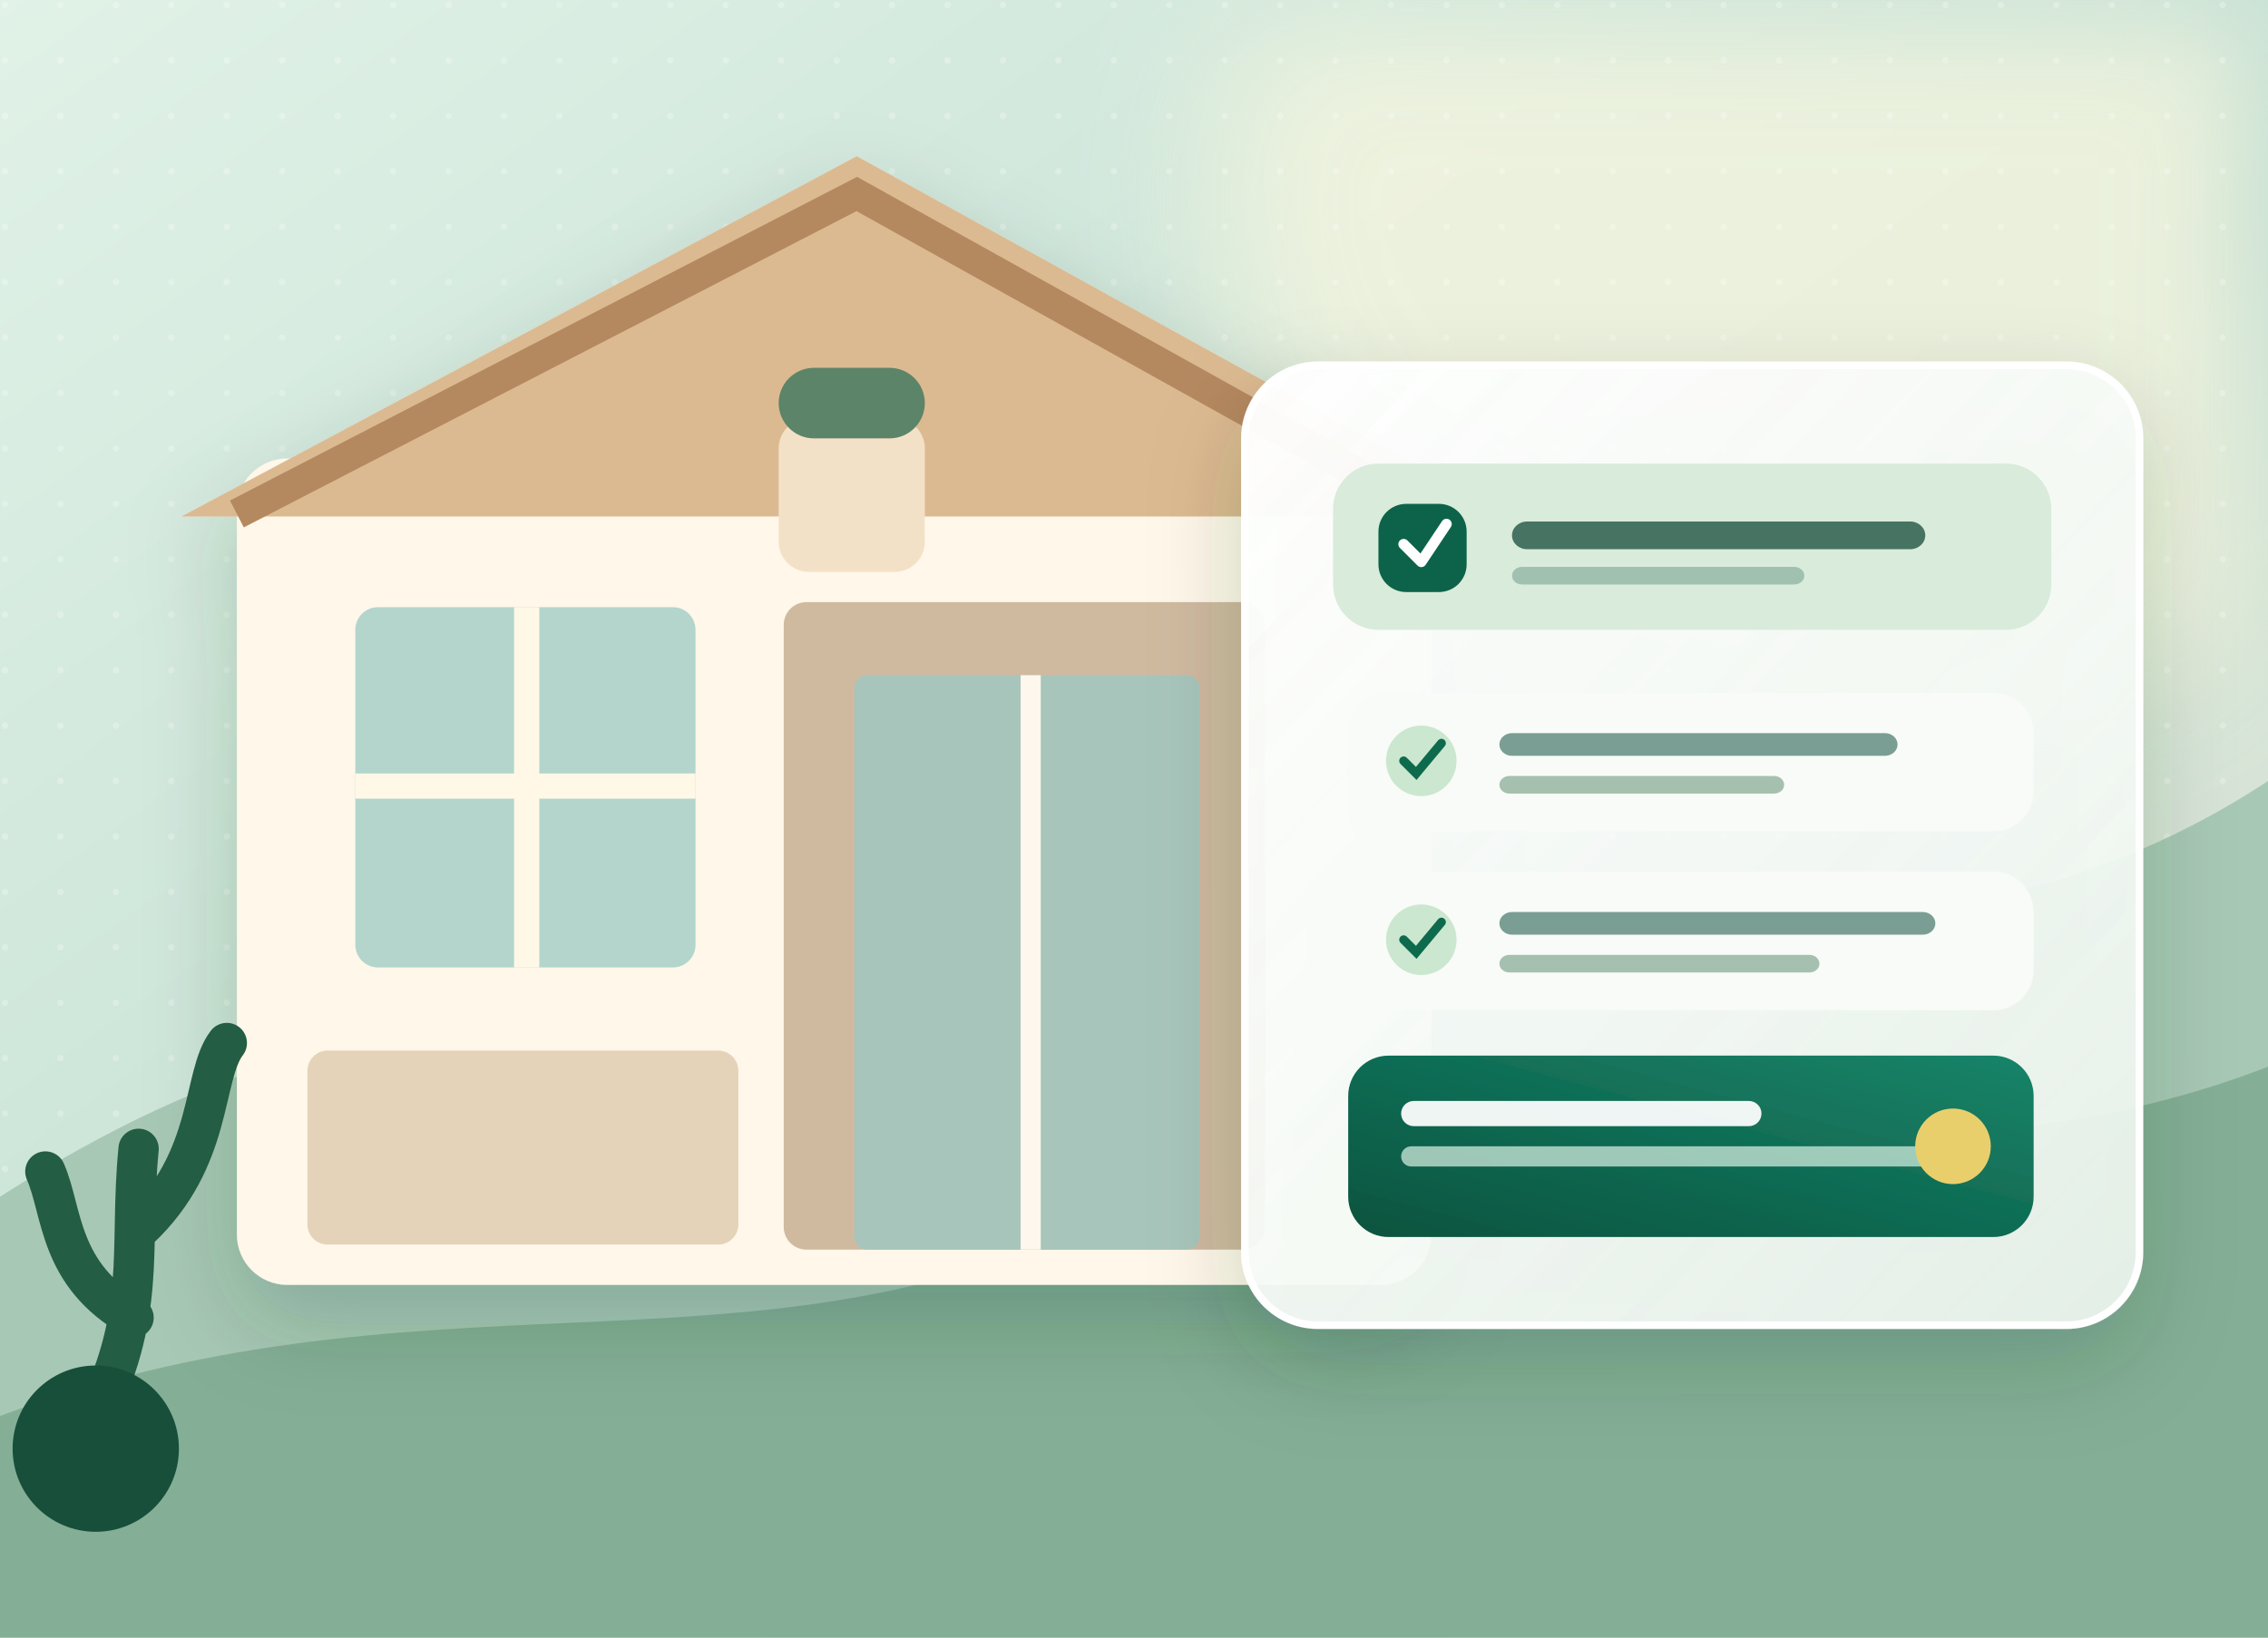
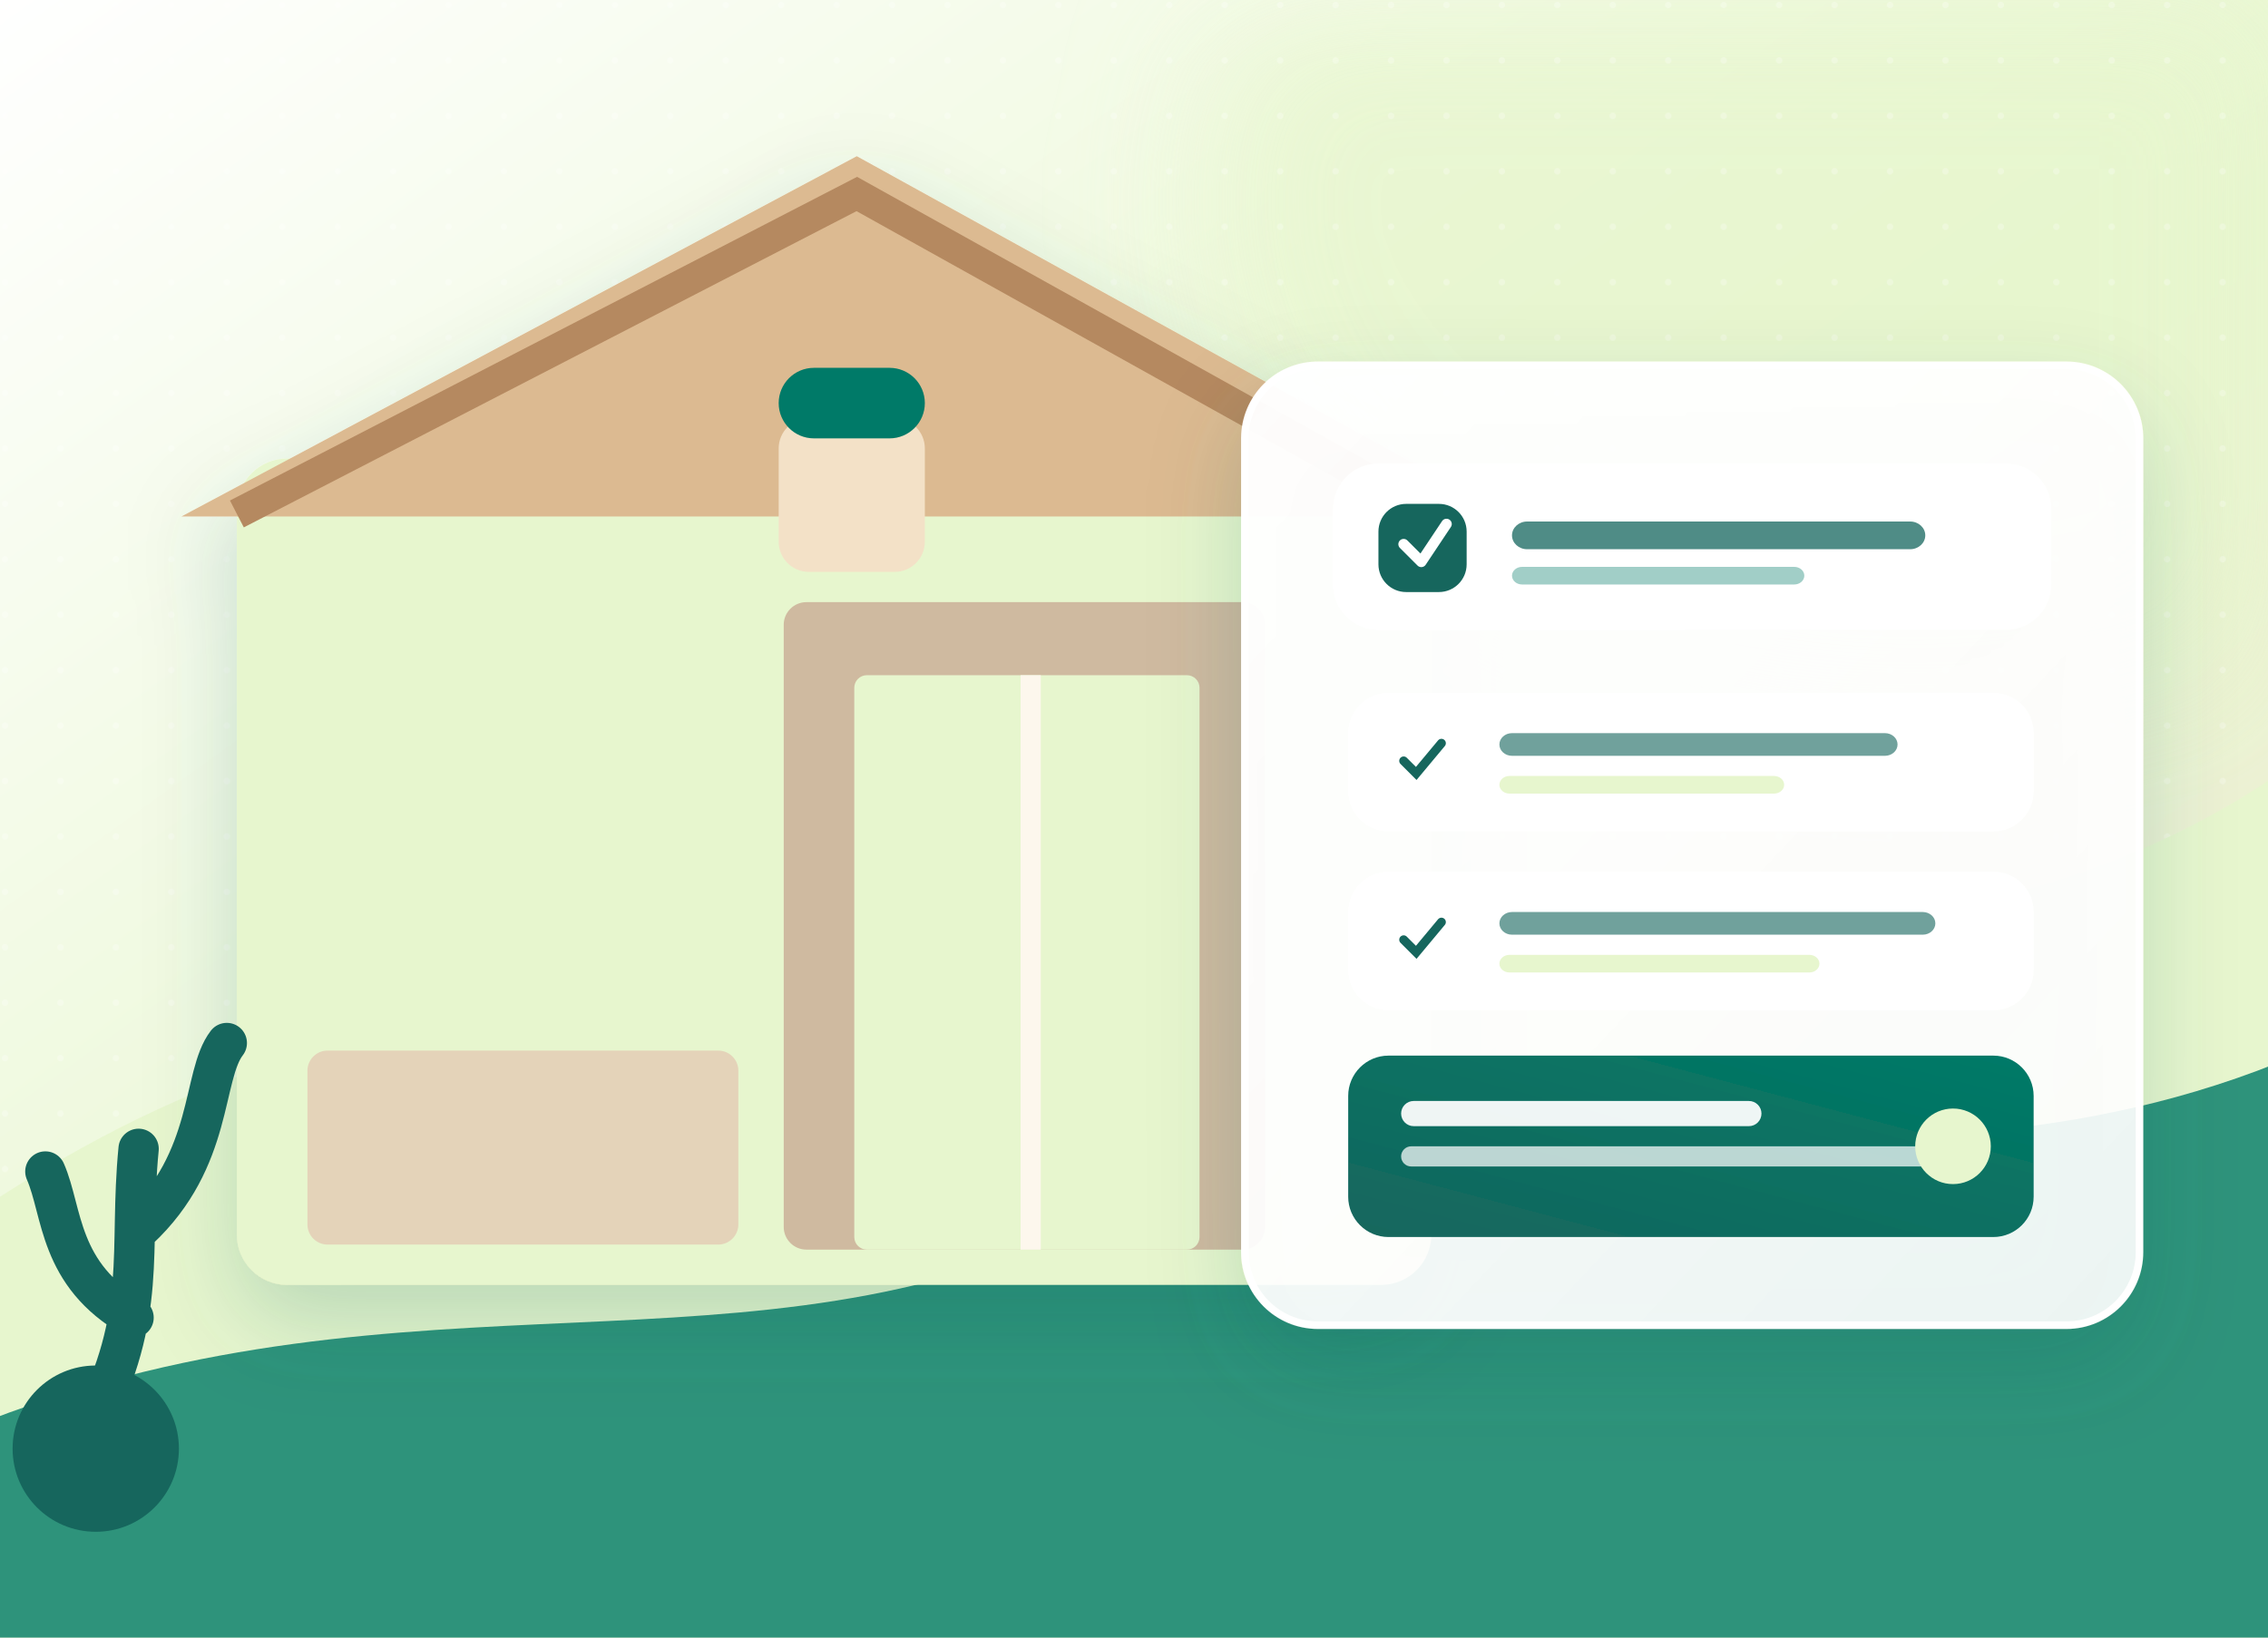
<svg xmlns="http://www.w3.org/2000/svg" role="img" aria-label="Ilustración original IHA: alojamiento y panel de cumplimiento legal" viewBox="0 0 900 650">
  <defs>
    <linearGradient id="bg" x1="0" x2="1" y1="0" y2="1">
-       <stop stop-color="#e1f2e7" />
-       <stop offset=".56" stop-color="#c4dfd3" />
+       <stop stop-color="#ffffff" />
+       <stop offset=".56" stop-color="#e7f6ce" />
      <stop offset="1" stop-color="#f3eadb" />
    </linearGradient>
    <linearGradient id="glass" x1="0" y1="0" x2="1" y2="1">
      <stop stop-color="#ffffff" stop-opacity=".97" />
-       <stop offset="1" stop-color="#eff7f0" stop-opacity=".9" />
+       <stop offset="1" stop-color="#ffffff" stop-opacity=".9" />
    </linearGradient>
    <linearGradient id="forest" x1="0" x2="1" y1="1" y2="0">
-       <stop stop-color="#0b533e" />
-       <stop offset="1" stop-color="#168469" />
+       <stop stop-color="#16665d" />
+       <stop offset="1" stop-color="#007a67" />
    </linearGradient>
    <filter id="shadow" x="-30%" y="-30%" width="160%" height="160%">
-       <feDropShadow dx="0" dy="15" stdDeviation="18" flood-color="#0b3f2f" flood-opacity=".2" />
+       <feDropShadow dx="0" dy="15" stdDeviation="18" flood-color="#16665d" flood-opacity=".2" />
    </filter>
    <filter id="soft" x="-40%" y="-40%" width="180%" height="180%">
      <feGaussianBlur stdDeviation="28" />
    </filter>
    <pattern id="dot" width="22" height="22" patternUnits="userSpaceOnUse">
      <circle cx="2" cy="2" r="1.3" fill="#ffffff" opacity=".25" />
    </pattern>
  </defs>
  <rect width="900" height="650" fill="url(#bg)" />
-   <ellipse cx="760" cy="80" rx="280" ry="200" fill="#f7f6df" opacity=".75" filter="url(#soft)" />
+   <ellipse cx="760" cy="80" rx="280" ry="200" fill="#e7f6ce" opacity=".75" filter="url(#soft)" />
  <rect width="900" height="650" fill="url(#dot)" />
-   <path d="M0 475C180 360 245 440 370 391C536 326 730 422 900 310V650H0Z" fill="#a7c8b5" />
-   <path d="M-20 570C150 498 287 550 420 491C590 408 746 494 920 415V650H-20Z" fill="#7ca98e" opacity=".8" />
+   <path d="M0 475C180 360 245 440 370 391C536 326 730 422 900 310V650H0Z" fill="#e7f6ce" />
+   <path d="M-20 570C150 498 287 550 420 491C590 408 746 494 920 415V650H-20Z" fill="#007a67" opacity=".8" />
  <g filter="url(#shadow)">
-     <rect x="94" y="182" width="474" height="328" rx="20" fill="#fff7e9" />
+     <rect x="94" y="182" width="474" height="328" rx="20" fill="#e7f6ce" />
    <path d="M72 205L340 62 599 205Z" fill="#dcba91" />
    <path d="M94 204L340 77 568 204" fill="none" stroke="#b58960" stroke-width="12" />
-     <rect x="141" y="241" width="135" height="143" rx="9" fill="#b3d5cc" />
-     <path d="M209 241V384M141 312H276" stroke="#fff8e7" stroke-width="10" />
+     <rect x="141" y="241" width="135" height="143" rx="9" fill="#e7f6ce" />
+     <path d="M209 241V384M141 312H276" stroke="#e7f6ce" stroke-width="10" />
    <rect x="311" y="239" width="191" height="257" rx="9" fill="#cfbaa0" />
-     <rect x="339" y="268" width="137" height="228" rx="5" fill="#a8c5bb" />
+     <rect x="339" y="268" width="137" height="228" rx="5" fill="#e7f6ce" />
    <path d="M409 268V496" stroke="#fdf7ed" stroke-width="8" />
    <rect x="122" y="417" width="171" height="77" rx="8" fill="#e4d3b9" />
    <rect x="309" y="166" width="58" height="61" rx="12" fill="#f3e1c7" />
-     <rect x="309" y="146" width="58" height="28" rx="14" fill="#5c8468" />
+     <rect x="309" y="146" width="58" height="28" rx="14" fill="#007a67" />
  </g>
  <g filter="url(#shadow)">
    <rect x="494" y="145" width="355" height="381" rx="29" fill="url(#glass)" stroke="#fff" stroke-width="3" />
-     <rect x="529" y="184" width="285" height="66" rx="18" fill="#d9ebda" />
-     <rect x="547" y="200" width="35" height="35" rx="11" fill="#0c6348" />
+     <rect x="529" y="184" width="285" height="66" rx="18" fill="#ffffff" />
+     <rect x="547" y="200" width="35" height="35" rx="11" fill="#16665d" />
    <path d="M557 216l7 7 10-15" fill="none" stroke="#fff" stroke-width="4.2" stroke-linecap="round" stroke-linejoin="round" />
-     <rect x="600" y="207" width="164" height="11" rx="6" fill="#164b3a" opacity=".75" />
-     <rect x="600" y="225" width="116" height="7" rx="4" fill="#427967" opacity=".37" />
-     <rect x="535" y="275" width="272" height="55" rx="16" fill="#f8fbf7" />
-     <circle cx="564" cy="302" r="14" fill="#cbe7cf" />
-     <path d="M557 302l5 5 10-12" fill="none" stroke="#116b4d" stroke-width="3.5" stroke-linecap="round" />
-     <rect x="595" y="291" width="158" height="9" rx="5" fill="#2b6453" opacity=".61" />
-     <rect x="595" y="308" width="113" height="7" rx="4" fill="#a6c0b0" />
-     <rect x="535" y="346" width="272" height="55" rx="16" fill="#f8fbf7" />
-     <circle cx="564" cy="373" r="14" fill="#cbe7cf" />
-     <path d="M557 373l5 5 10-12" fill="none" stroke="#116b4d" stroke-width="3.5" stroke-linecap="round" />
-     <rect x="595" y="362" width="173" height="9" rx="5" fill="#2b6453" opacity=".61" />
-     <rect x="595" y="379" width="127" height="7" rx="4" fill="#a6c0b0" />
+     <rect x="600" y="207" width="164" height="11" rx="6" fill="#16665d" opacity=".75" />
+     <rect x="600" y="225" width="116" height="7" rx="4" fill="#007a67" opacity=".37" />
+     <rect x="535" y="275" width="272" height="55" rx="16" fill="#ffffff" />
+     <circle cx="564" cy="302" r="14" fill="#ffffff" />
+     <path d="M557 302l5 5 10-12" fill="none" stroke="#16665d" stroke-width="3.5" stroke-linecap="round" />
+     <rect x="595" y="291" width="158" height="9" rx="5" fill="#16665d" opacity=".61" />
+     <rect x="595" y="308" width="113" height="7" rx="4" fill="#e7f6ce" />
+     <rect x="535" y="346" width="272" height="55" rx="16" fill="#ffffff" />
+     <circle cx="564" cy="373" r="14" fill="#ffffff" />
+     <path d="M557 373l5 5 10-12" fill="none" stroke="#16665d" stroke-width="3.5" stroke-linecap="round" />
+     <rect x="595" y="362" width="173" height="9" rx="5" fill="#16665d" opacity=".61" />
+     <rect x="595" y="379" width="127" height="7" rx="4" fill="#e7f6ce" />
    <rect x="535" y="419" width="272" height="72" rx="16" fill="url(#forest)" />
    <rect x="556" y="437" width="143" height="10" rx="5" fill="#fff" opacity=".93" />
-     <rect x="556" y="455" width="218" height="8" rx="4" fill="#d6eee0" opacity=".72" />
-     <circle cx="775" cy="455" r="15" fill="#e9cf6c" />
+     <rect x="556" y="455" width="218" height="8" rx="4" fill="#ffffff" opacity=".72" />
+     <circle cx="775" cy="455" r="15" fill="#e7f6ce" />
  </g>
-   <path d="M36 566C59 521 51 497 55 456M53 523C23 506 25 481 18 465M55 488C85 460 80 427 90 414" fill="none" stroke="#235d43" stroke-width="16" stroke-linecap="round" />
-   <circle cx="38" cy="575" r="33" fill="#174f3b" />
+   <path d="M36 566C59 521 51 497 55 456M53 523C23 506 25 481 18 465M55 488C85 460 80 427 90 414" fill="none" stroke="#16665d" stroke-width="16" stroke-linecap="round" />
+   <circle cx="38" cy="575" r="33" fill="#16665d" />
</svg>
